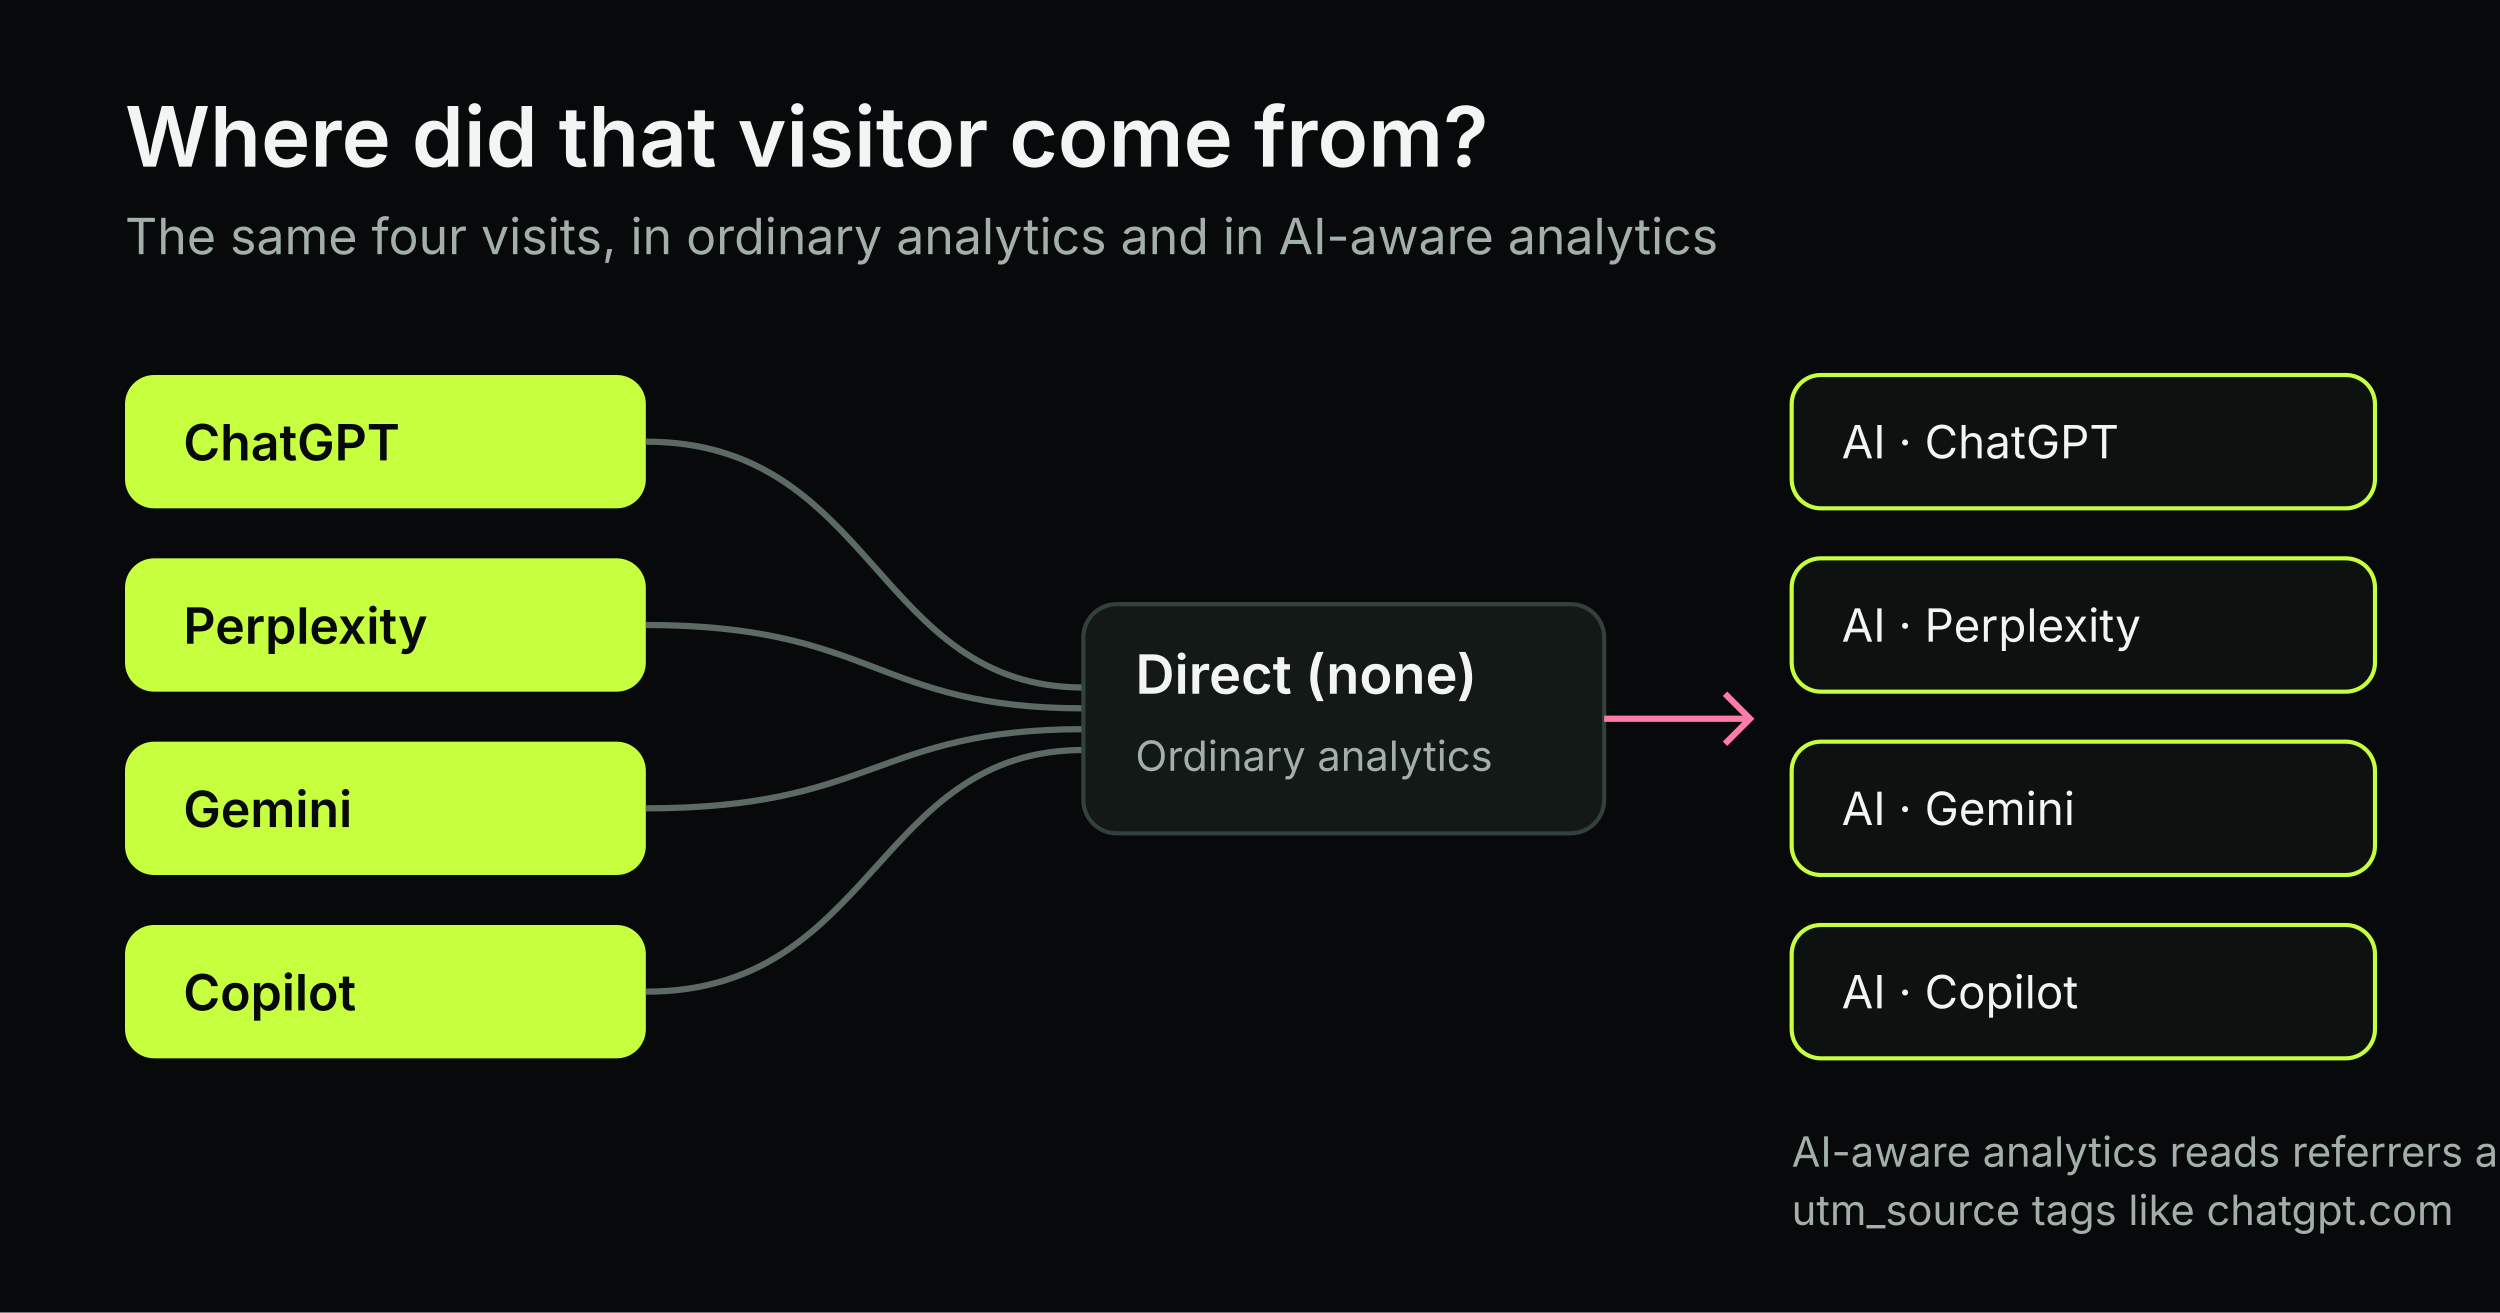
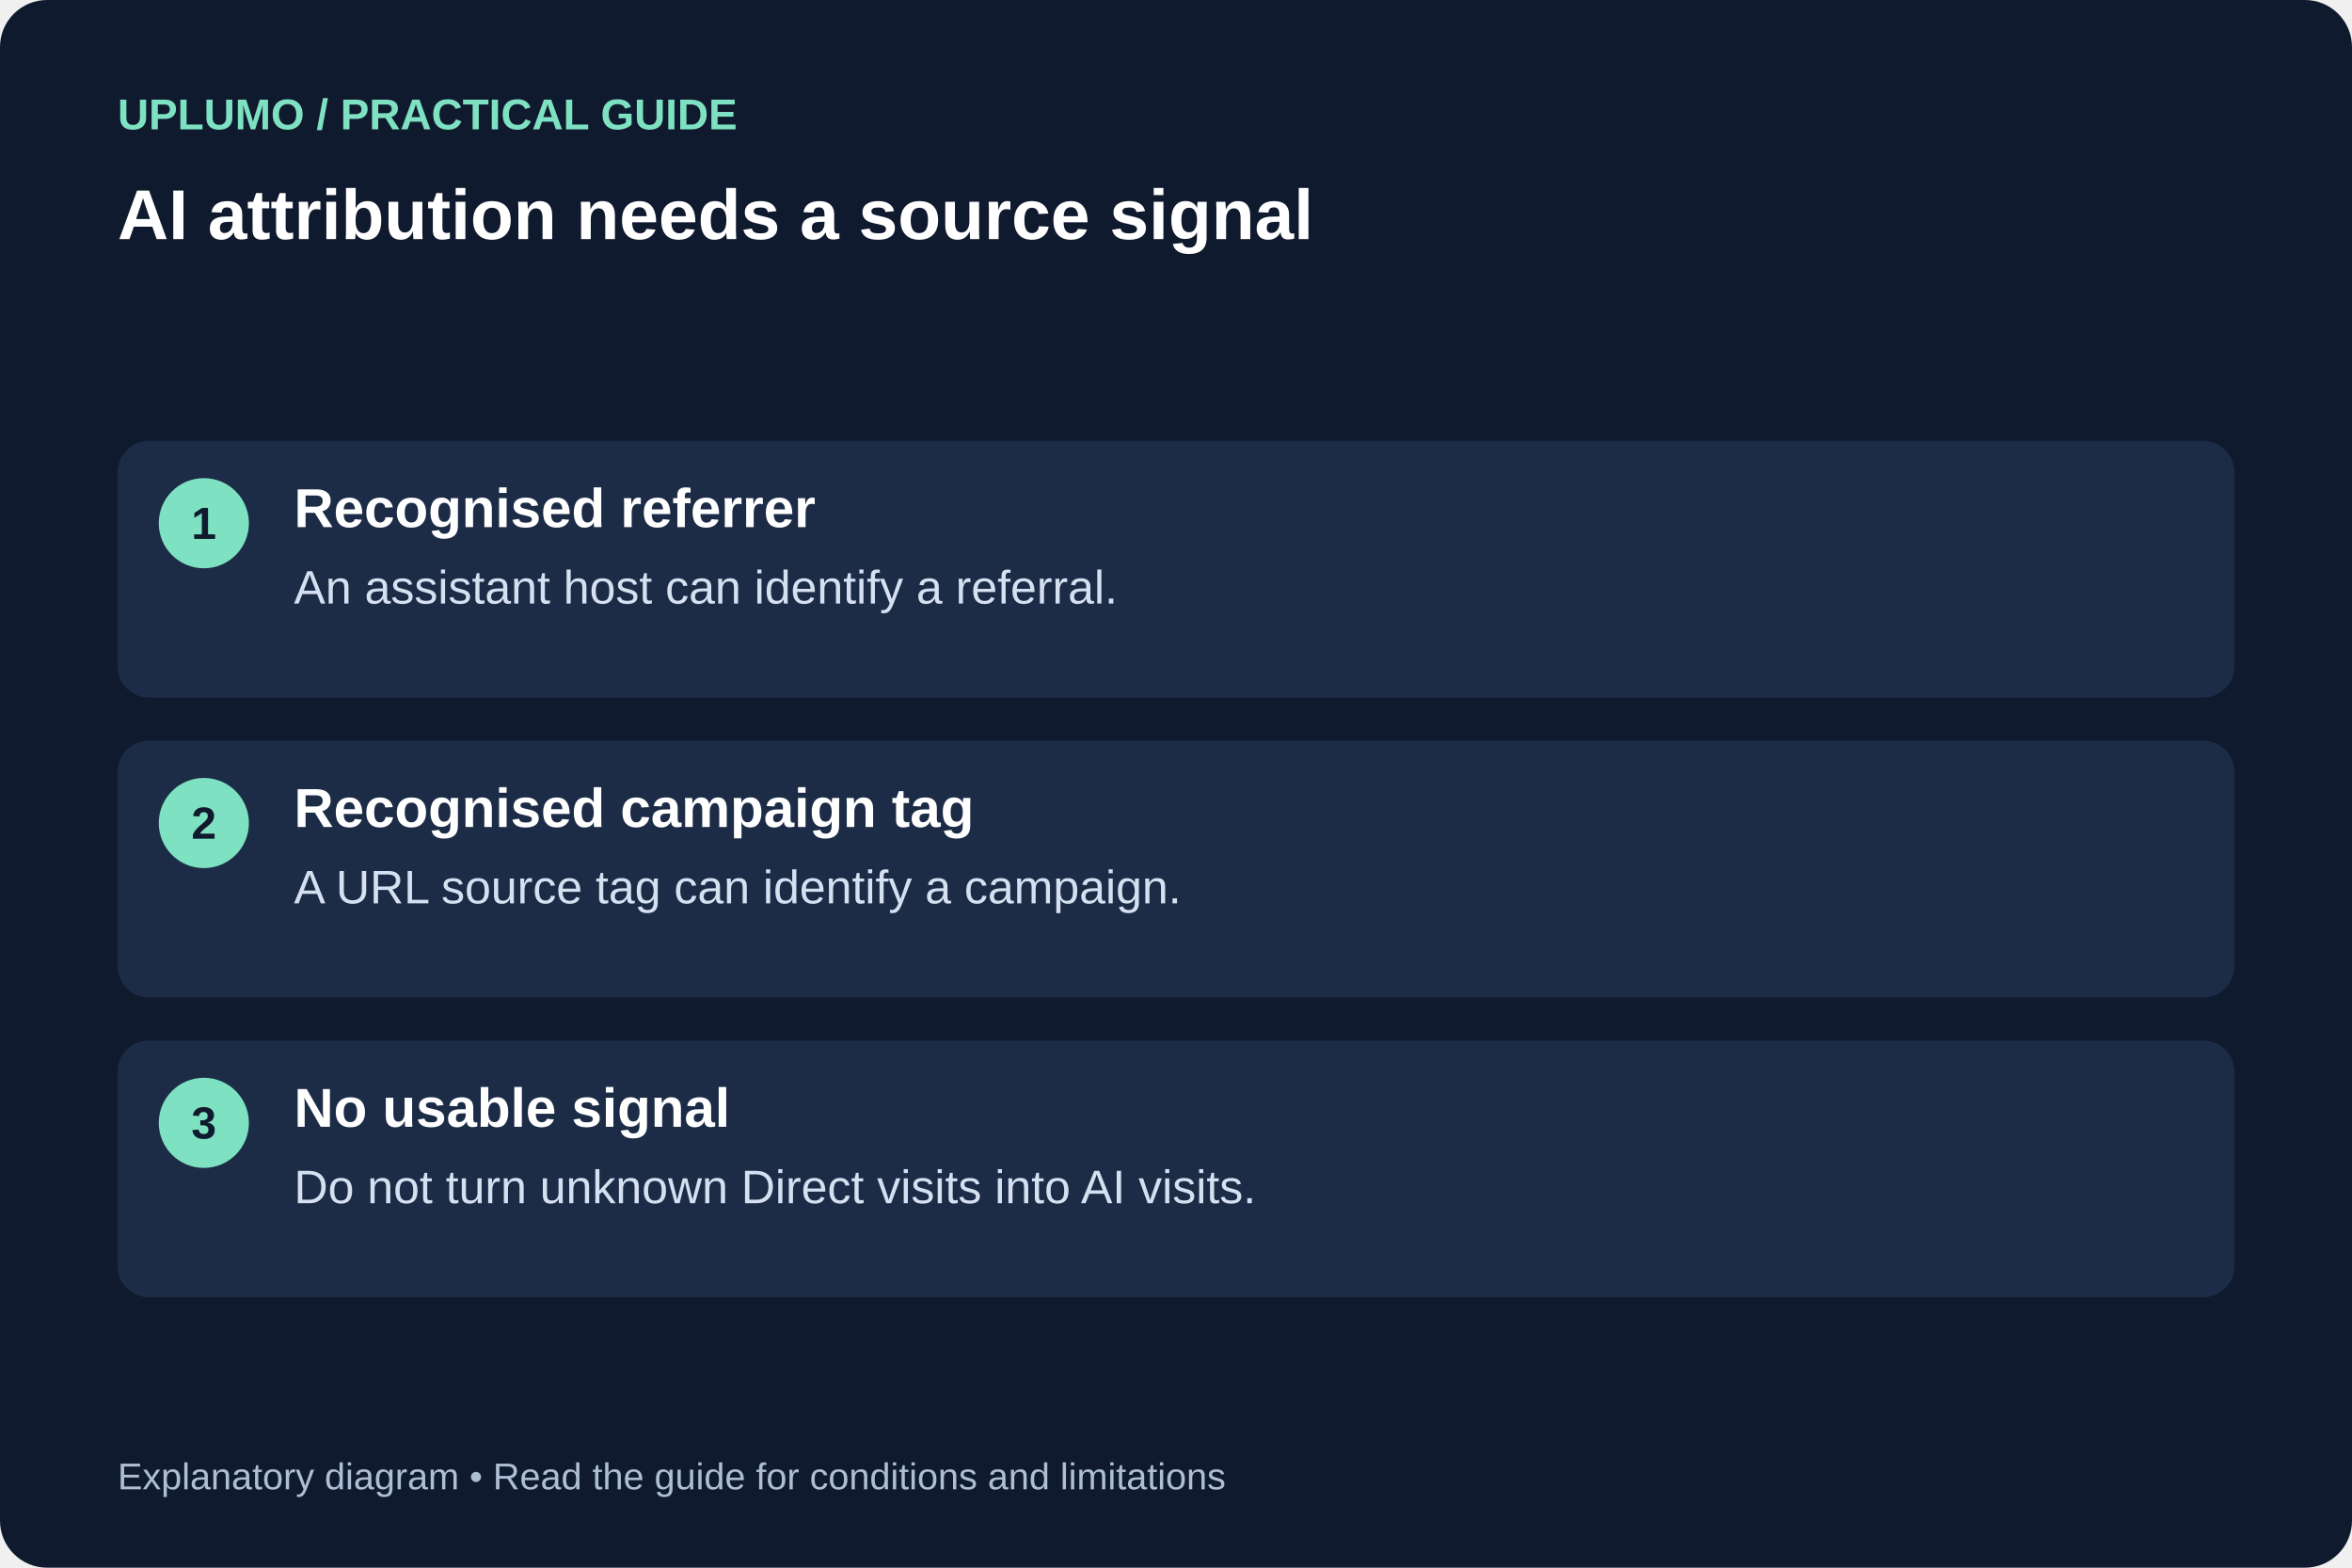
- <svg xmlns="http://www.w3.org/2000/svg" viewBox="0 0 1200 630" role="img" aria-labelledby="t d">
-   <rect width="1200" height="630" fill="#07090a" />
-   <g font-family="Inter, Segoe UI, Roboto, Helvetica, Arial, sans-serif">
-     <text x="60" y="80" fill="#f2f5f3" font-size="40" font-weight="600">Where did that visitor come from?</text>
-     <text x="60" y="122" fill="#a3b0aa" font-size="24">The same four visits, in ordinary analytics and in AI-aware analytics</text>
-     <g font-size="24" fill="#07090a" font-weight="600">
-       <rect x="60" y="180" width="250" height="64" rx="14" fill="#c6ff3d" />
-       <text x="88" y="221">ChatGPT</text>
-       <rect x="60" y="268" width="250" height="64" rx="14" fill="#c6ff3d" />
-       <text x="88" y="309">Perplexity</text>
-       <rect x="60" y="356" width="250" height="64" rx="14" fill="#c6ff3d" />
-       <text x="88" y="397">Gemini</text>
-       <rect x="60" y="444" width="250" height="64" rx="14" fill="#c6ff3d" />
-       <text x="88" y="485">Copilot</text>
-     </g>
-     <g stroke="#5c6a64" stroke-width="3" fill="none">
-       <path d="M310 212 C420 212 420 330 520 330" />
-       <path d="M310 300 C420 300 420 340 520 340" />
-       <path d="M310 388 C420 388 420 350 520 350" />
-       <path d="M310 476 C420 476 420 360 520 360" />
-     </g>
-     <rect x="520" y="290" width="250" height="110" rx="16" fill="#131917" stroke="#33403b" stroke-width="2" />
-     <text x="545" y="333" fill="#f2f5f3" font-size="26" font-weight="600">Direct (none)</text>
-     <text x="545" y="370" fill="#a3b0aa" font-size="20">Ordinary analytics</text>
-     <g stroke="#ff7aa6" stroke-width="3" fill="none">
-       <path d="M770 345 L840 345" />
-       <path d="M828 333 L840 345 L828 357" />
-     </g>
-     <g font-size="22">
-       <rect x="860" y="180" width="280" height="64" rx="14" fill="#0d1110" stroke="#c6ff3d" stroke-width="2" />
-       <text x="884" y="220" fill="#f2f5f3">AI · ChatGPT</text>
-       <rect x="860" y="268" width="280" height="64" rx="14" fill="#0d1110" stroke="#c6ff3d" stroke-width="2" />
-       <text x="884" y="308" fill="#f2f5f3">AI · Perplexity</text>
-       <rect x="860" y="356" width="280" height="64" rx="14" fill="#0d1110" stroke="#c6ff3d" stroke-width="2" />
-       <text x="884" y="396" fill="#f2f5f3">AI · Gemini</text>
-       <rect x="860" y="444" width="280" height="64" rx="14" fill="#0d1110" stroke="#c6ff3d" stroke-width="2" />
-       <text x="884" y="484" fill="#f2f5f3">AI · Copilot</text>
-     </g>
-     <text x="860" y="560" fill="#a3b0aa" font-size="20">AI-aware analytics reads referrers and</text>
-     <text x="860" y="588" fill="#a3b0aa" font-size="20">utm_source tags like chatgpt.com</text>
-   </g>
+ <svg xmlns="http://www.w3.org/2000/svg" width="1200" height="800" viewBox="0 0 1200 800" role="img" aria-labelledby="title desc">
+   <rect width="1200" height="800" rx="24" fill="#101a2e" />
+   <text x="60" y="66" font-family="Arial,sans-serif" font-size="22" font-weight="700" fill="#7ee1c1">UPLUMO / PRACTICAL GUIDE</text>
+   <text x="60" y="122" font-family="Arial,sans-serif" font-size="36" font-weight="700" fill="#ffffff">AI attribution needs a source signal</text>
+   <rect x="60" y="225" width="1080" height="131" rx="16" fill="#1c2c46" />
+   <circle cx="104" cy="267" r="23" fill="#7ee1c1" />
+   <text x="104" y="275" text-anchor="middle" font-family="Arial,sans-serif" font-size="23" font-weight="700" fill="#101a2e">1</text>
+   <text x="150" y="269" font-family="Arial,sans-serif" font-size="28" font-weight="700" fill="#ffffff">Recognised referrer</text>
+   <text x="150" y="308" font-family="Arial,sans-serif" font-size="24" fill="#d5e0f1">An assistant host can identify a referral.</text>
+   <rect x="60" y="378" width="1080" height="131" rx="16" fill="#1c2c46" />
+   <circle cx="104" cy="420" r="23" fill="#7ee1c1" />
+   <text x="104" y="428" text-anchor="middle" font-family="Arial,sans-serif" font-size="23" font-weight="700" fill="#101a2e">2</text>
+   <text x="150" y="422" font-family="Arial,sans-serif" font-size="28" font-weight="700" fill="#ffffff">Recognised campaign tag</text>
+   <text x="150" y="461" font-family="Arial,sans-serif" font-size="24" fill="#d5e0f1">A URL source tag can identify a campaign.</text>
+   <rect x="60" y="531" width="1080" height="131" rx="16" fill="#1c2c46" />
+   <circle cx="104" cy="573" r="23" fill="#7ee1c1" />
+   <text x="104" y="581" text-anchor="middle" font-family="Arial,sans-serif" font-size="23" font-weight="700" fill="#101a2e">3</text>
+   <text x="150" y="575" font-family="Arial,sans-serif" font-size="28" font-weight="700" fill="#ffffff">No usable signal</text>
+   <text x="150" y="614" font-family="Arial,sans-serif" font-size="24" fill="#d5e0f1">Do not turn unknown Direct visits into AI visits.</text>
+   <text x="60" y="760" font-family="Arial,sans-serif" font-size="19" fill="#adbed5">Explanatory diagram • Read the guide for conditions and limitations</text>
</svg>
